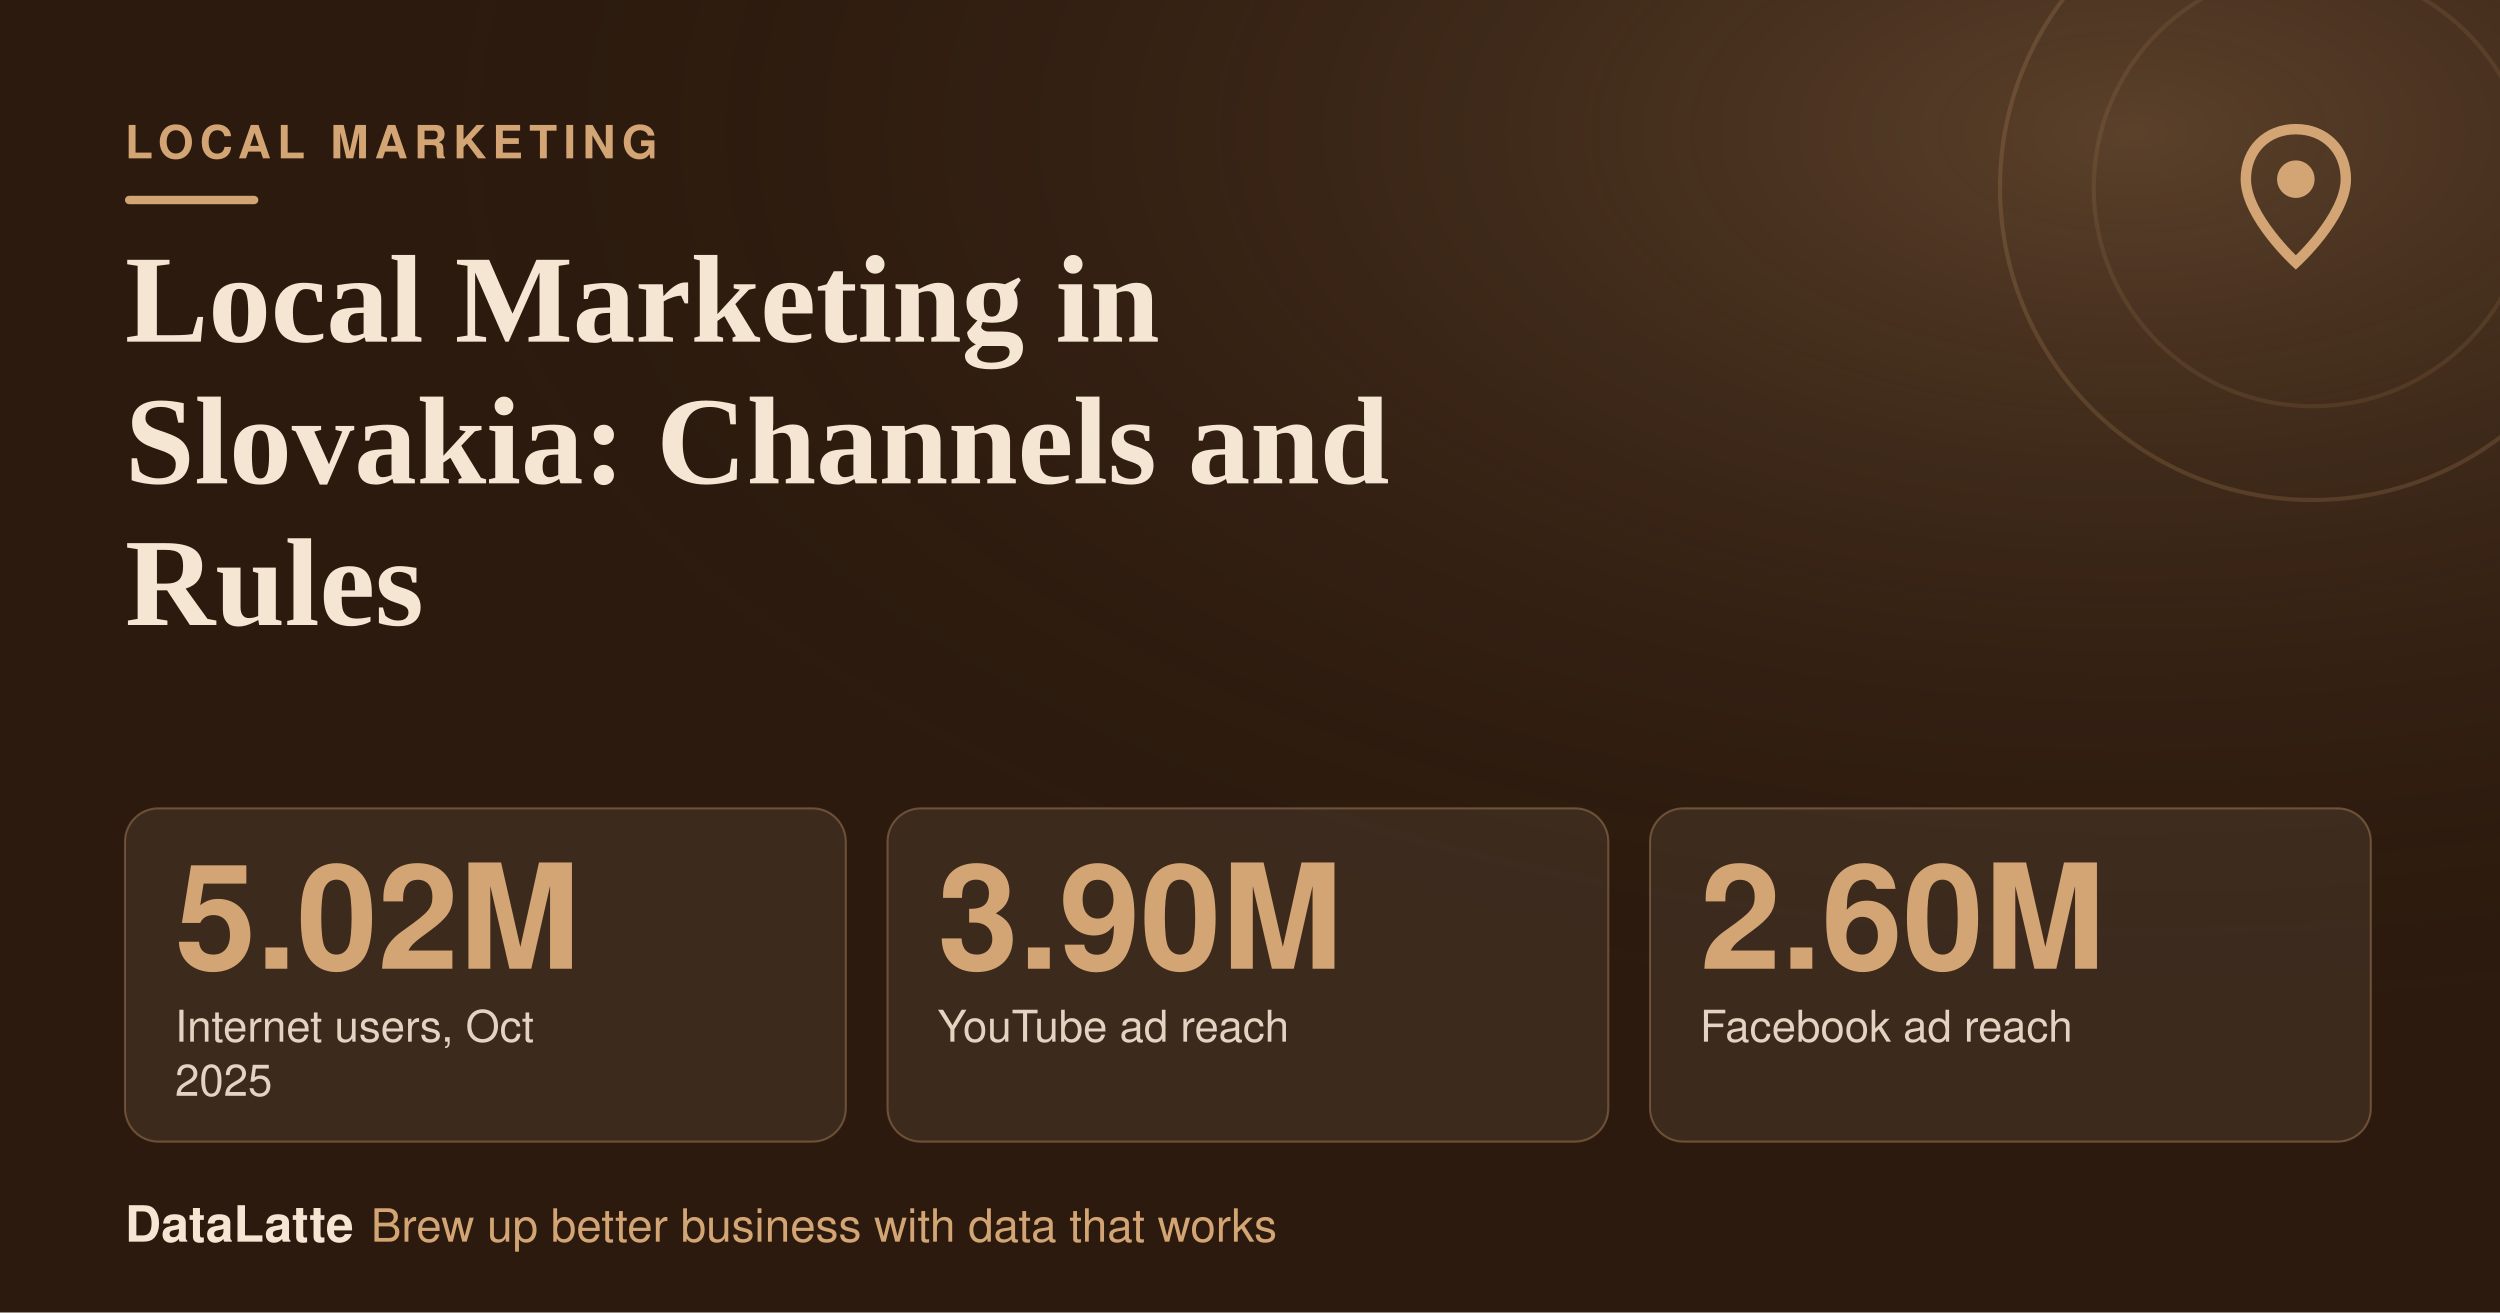
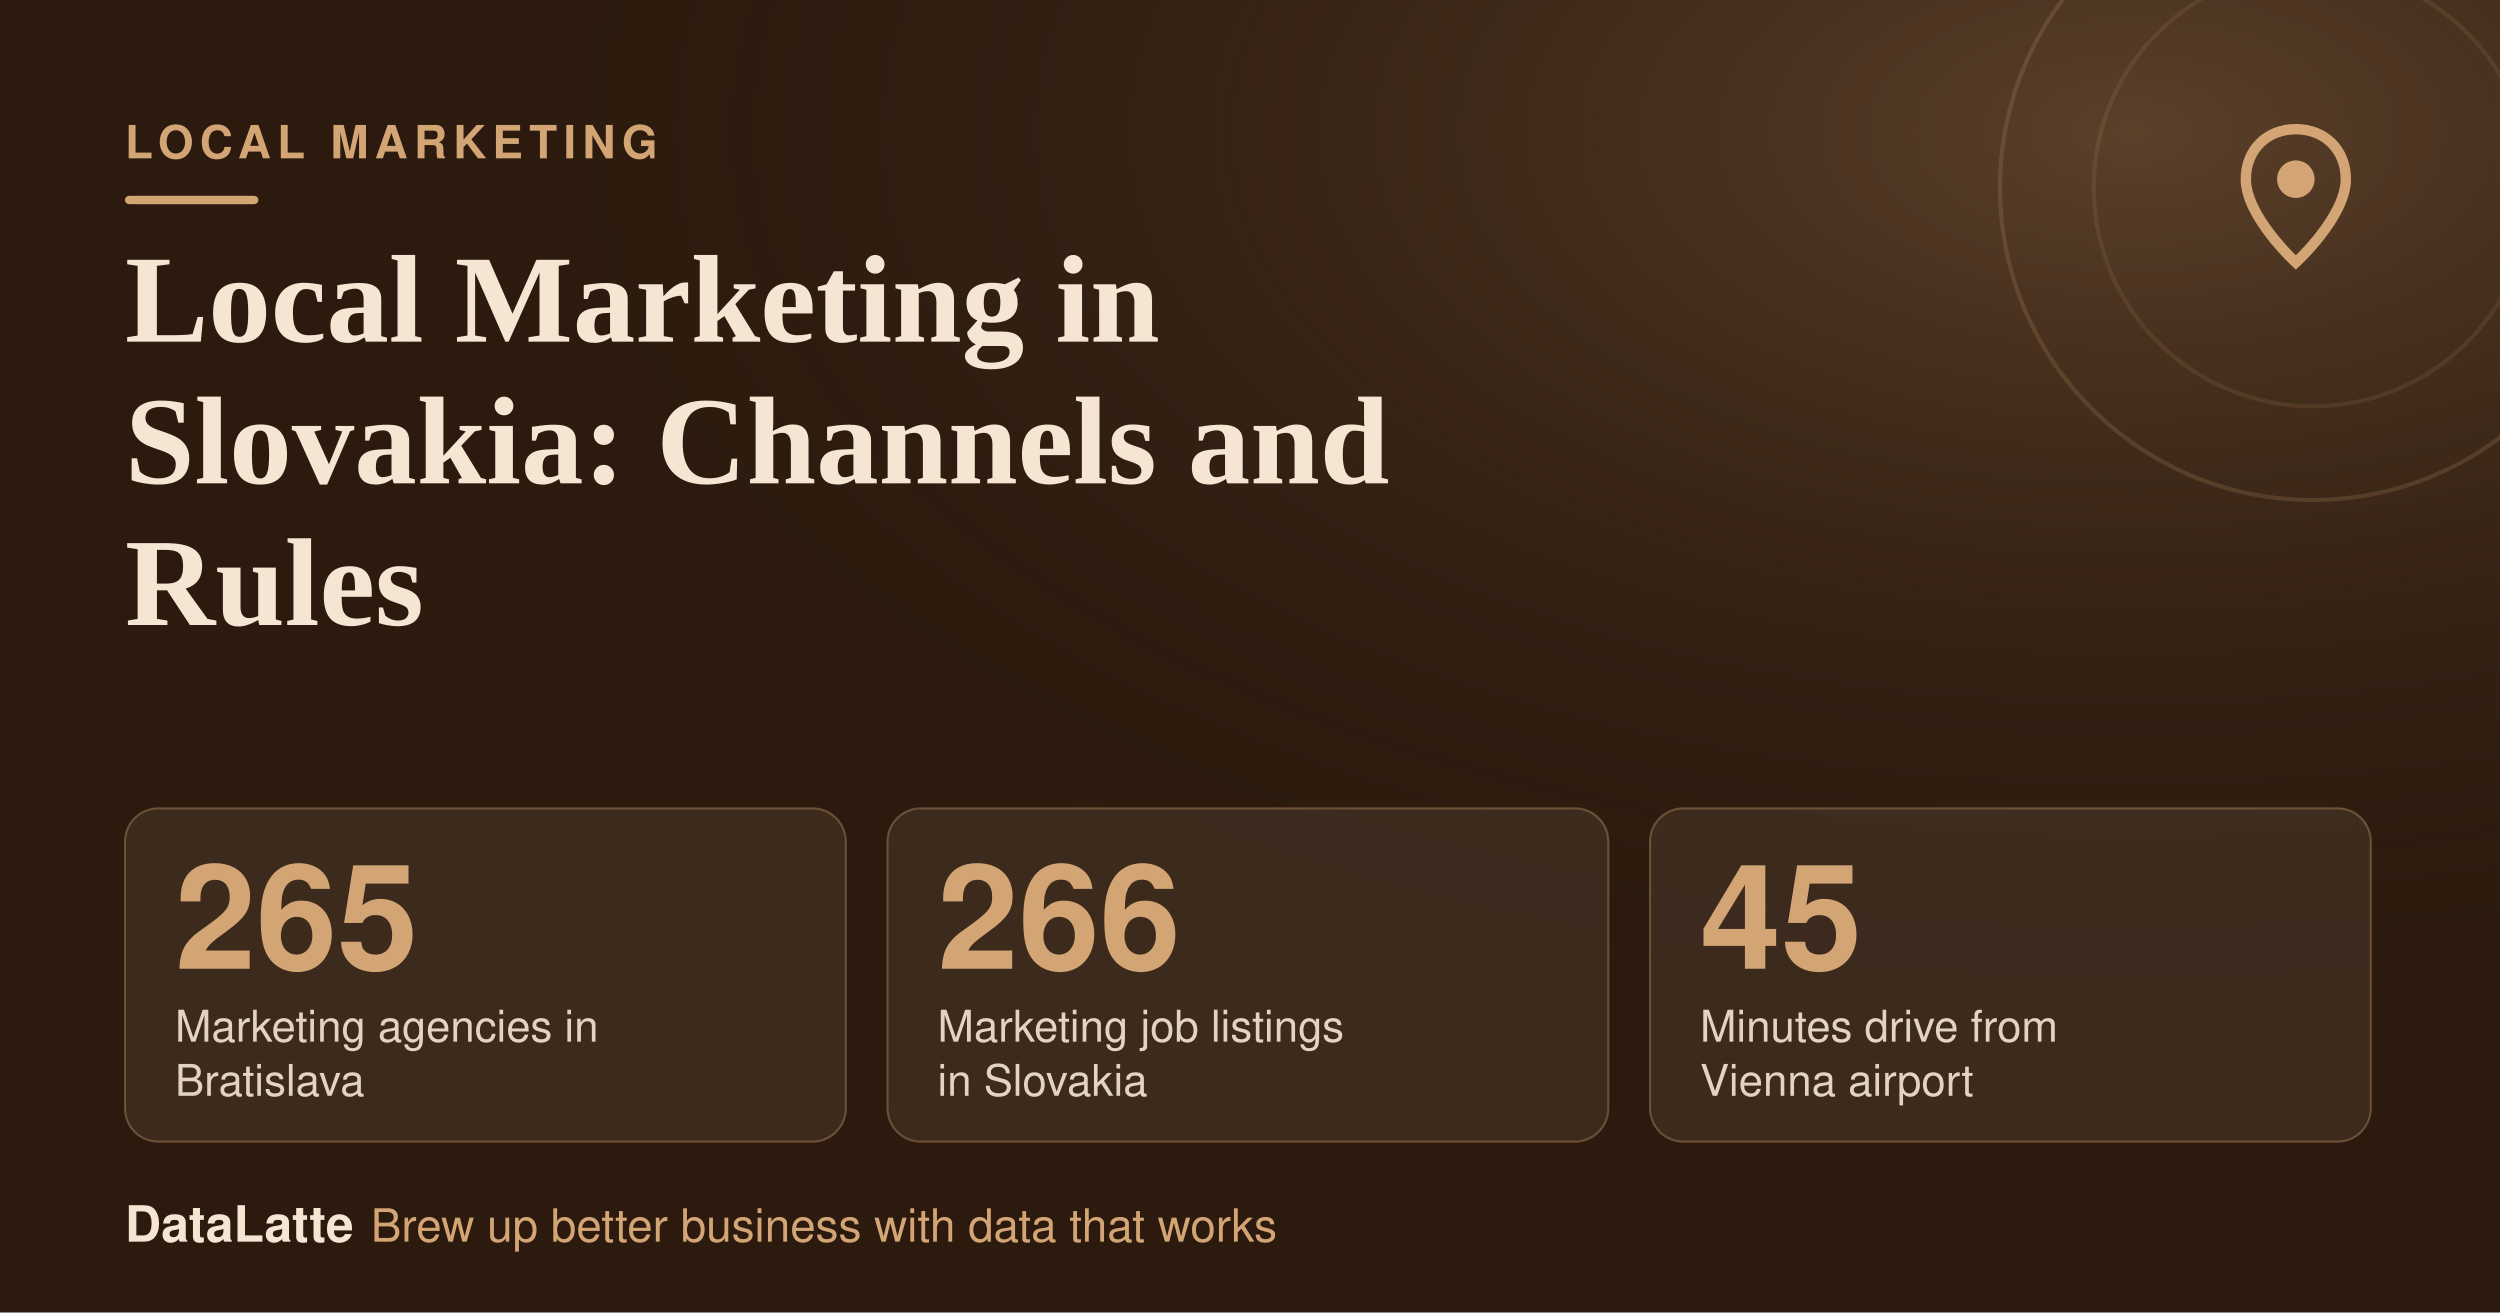
<svg xmlns="http://www.w3.org/2000/svg" width="1200" height="630" viewBox="0 0 1200 630" role="img" aria-label="Local Marketing in Slovakia: Channels and Rules">
  <defs>
    <radialGradient id="g" cx="85%" cy="10%" r="70%">
      <stop offset="0" stop-color="#d4a574" stop-opacity="0.28" />
      <stop offset="1" stop-color="#2c1a0e" stop-opacity="0" />
    </radialGradient>
  </defs>
  <rect width="1200" height="630" fill="#2c1a0e" />
  <rect width="1200" height="630" fill="url(#g)" />
  <circle cx="1110" cy="90" r="150" fill="none" stroke="#d4a574" stroke-opacity="0.18" stroke-width="2" />
  <circle cx="1110" cy="90" r="105" fill="none" stroke="#d4a574" stroke-opacity="0.12" stroke-width="2" />
  <g transform="translate(1076 62) scale(1.0)">
    <path d="M26 0C12 0 2 10 2 24c0 18 24 40 24 40s24-22 24-40C50 10 40 0 26 0z" fill="none" stroke="#d4a574" stroke-width="5" />
    <circle cx="26" cy="24" r="9" fill="#d4a574" />
  </g>
  <text x="60" y="76" font-family="Helvetica, Arial, sans-serif" font-size="22" font-weight="700" fill="#d4a574" letter-spacing="3">LOCAL MARKETING</text>
  <rect x="60" y="94" width="64" height="4" rx="2" fill="#d4a574" />
  <text x="60" y="164" font-family="Georgia, 'Times New Roman', serif" font-size="60" font-weight="700" fill="#f5e6d3">Local Marketing in</text>
  <text x="60" y="232" font-family="Georgia, 'Times New Roman', serif" font-size="60" font-weight="700" fill="#f5e6d3">Slovakia: Channels and</text>
  <text x="60" y="300" font-family="Georgia, 'Times New Roman', serif" font-size="60" font-weight="700" fill="#f5e6d3">Rules</text>
  <rect x="60" y="388" width="346" height="160" rx="16" fill="#f5e6d3" fill-opacity="0.08" stroke="#d4a574" stroke-opacity="0.35" />
-   <text x="84" y="465" font-family="Helvetica, Arial, sans-serif" font-size="70" font-weight="800" fill="#d4a574">5.02M</text>
-   <text x="84" y="500" font-family="Helvetica, Arial, sans-serif" font-size="21" fill="#f5e6d3" fill-opacity="0.9">Internet users, Oct</text>
-   <text x="84" y="526" font-family="Helvetica, Arial, sans-serif" font-size="21" fill="#f5e6d3" fill-opacity="0.9">2025</text>
+   <text x="84" y="465" font-family="Helvetica, Arial, sans-serif" font-size="70" font-weight="800" fill="#d4a574">265</text>
+   <text x="84" y="500" font-family="Helvetica, Arial, sans-serif" font-size="21" fill="#f5e6d3" fill-opacity="0.9">Marketing agencies in</text>
+   <text x="84" y="526" font-family="Helvetica, Arial, sans-serif" font-size="21" fill="#f5e6d3" fill-opacity="0.9">Bratislava</text>
  <rect x="426" y="388" width="346" height="160" rx="16" fill="#f5e6d3" fill-opacity="0.08" stroke="#d4a574" stroke-opacity="0.35" />
-   <text x="450" y="465" font-family="Helvetica, Arial, sans-serif" font-size="70" font-weight="800" fill="#d4a574">3.90M</text>
-   <text x="450" y="500" font-family="Helvetica, Arial, sans-serif" font-size="21" fill="#f5e6d3" fill-opacity="0.9">YouTube ad reach</text>
+   <text x="450" y="465" font-family="Helvetica, Arial, sans-serif" font-size="70" font-weight="800" fill="#d4a574">266</text>
+   <text x="450" y="500" font-family="Helvetica, Arial, sans-serif" font-size="21" fill="#f5e6d3" fill-opacity="0.9">Marketing job listings</text>
+   <text x="450" y="526" font-family="Helvetica, Arial, sans-serif" font-size="21" fill="#f5e6d3" fill-opacity="0.9">in Slovakia</text>
  <rect x="792" y="388" width="346" height="160" rx="16" fill="#f5e6d3" fill-opacity="0.08" stroke="#d4a574" stroke-opacity="0.35" />
-   <text x="816" y="465" font-family="Helvetica, Arial, sans-serif" font-size="70" font-weight="800" fill="#d4a574">2.60M</text>
-   <text x="816" y="500" font-family="Helvetica, Arial, sans-serif" font-size="21" fill="#f5e6d3" fill-opacity="0.9">Facebook ad reach</text>
+   <text x="816" y="465" font-family="Helvetica, Arial, sans-serif" font-size="70" font-weight="800" fill="#d4a574">45</text>
+   <text x="816" y="500" font-family="Helvetica, Arial, sans-serif" font-size="21" fill="#f5e6d3" fill-opacity="0.9">Minutes drive from</text>
+   <text x="816" y="526" font-family="Helvetica, Arial, sans-serif" font-size="21" fill="#f5e6d3" fill-opacity="0.9">Vienna airport</text>
  <text x="60" y="596" font-family="Helvetica, Arial, sans-serif" font-size="24" font-weight="700" fill="#f5e6d3">DataLatte</text>
  <text x="178" y="596" font-family="Helvetica, Arial, sans-serif" font-size="22" fill="#d4a574">Brew up better business with data that works</text>
</svg>
